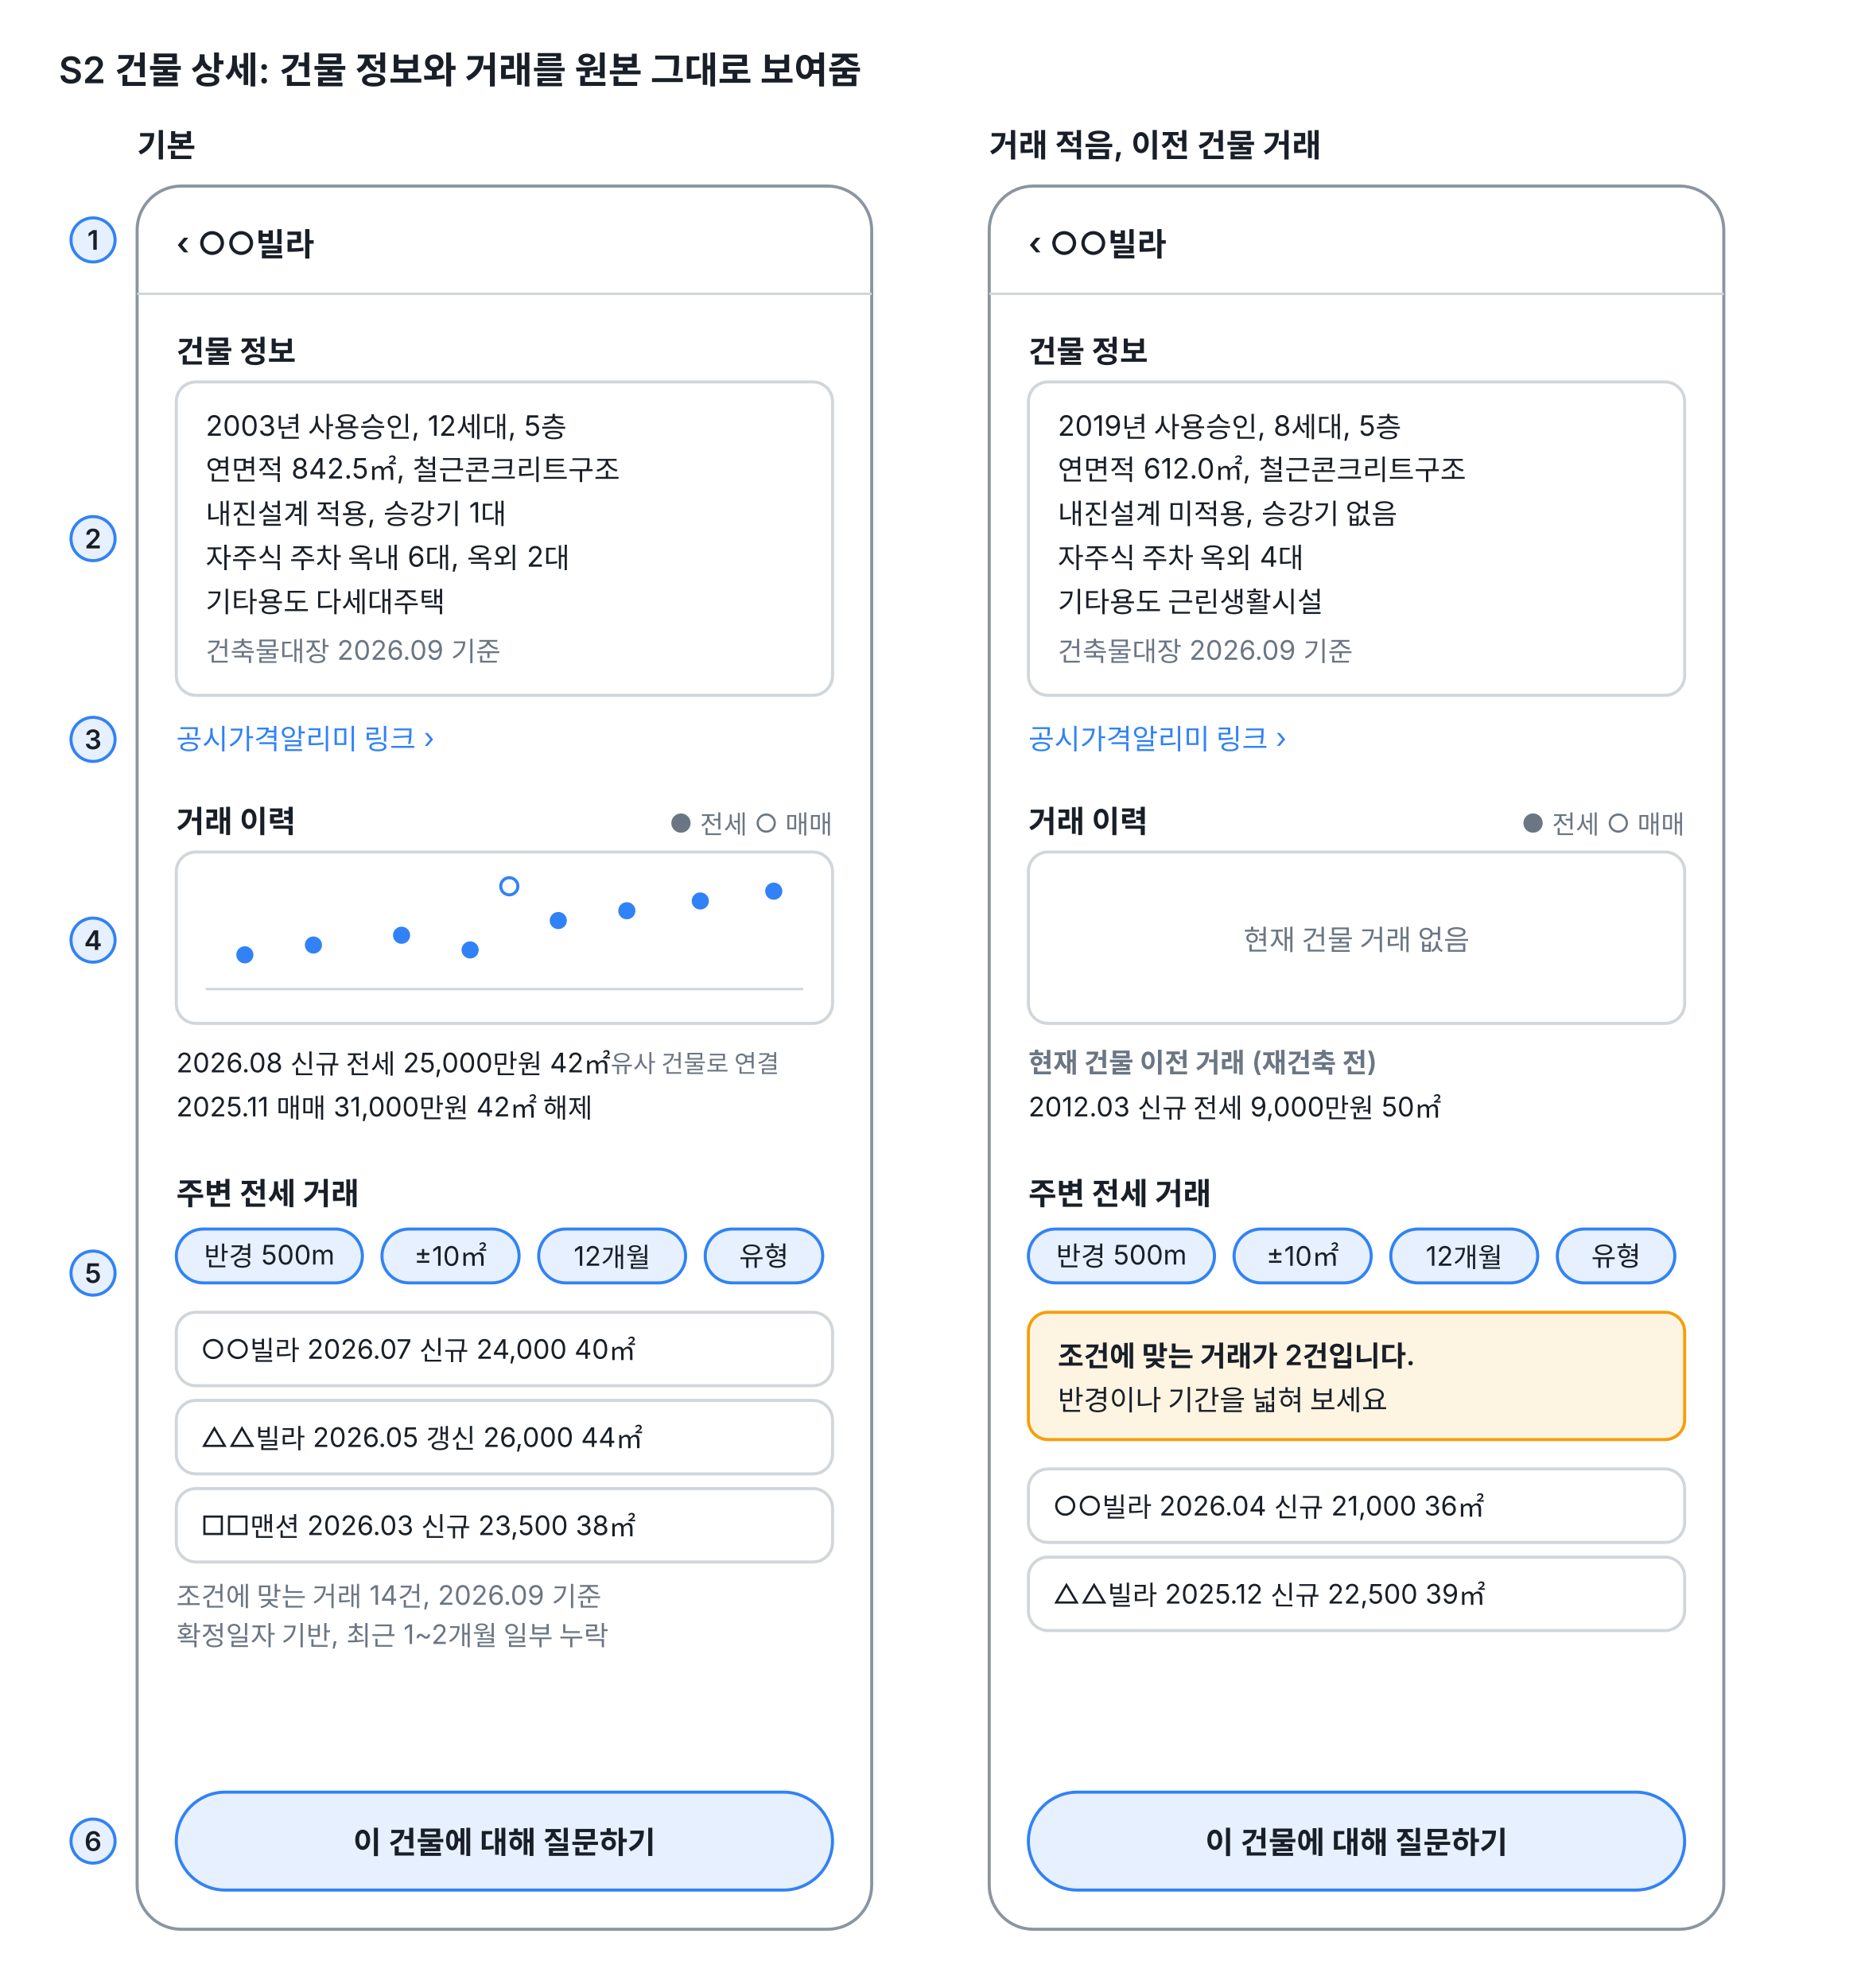
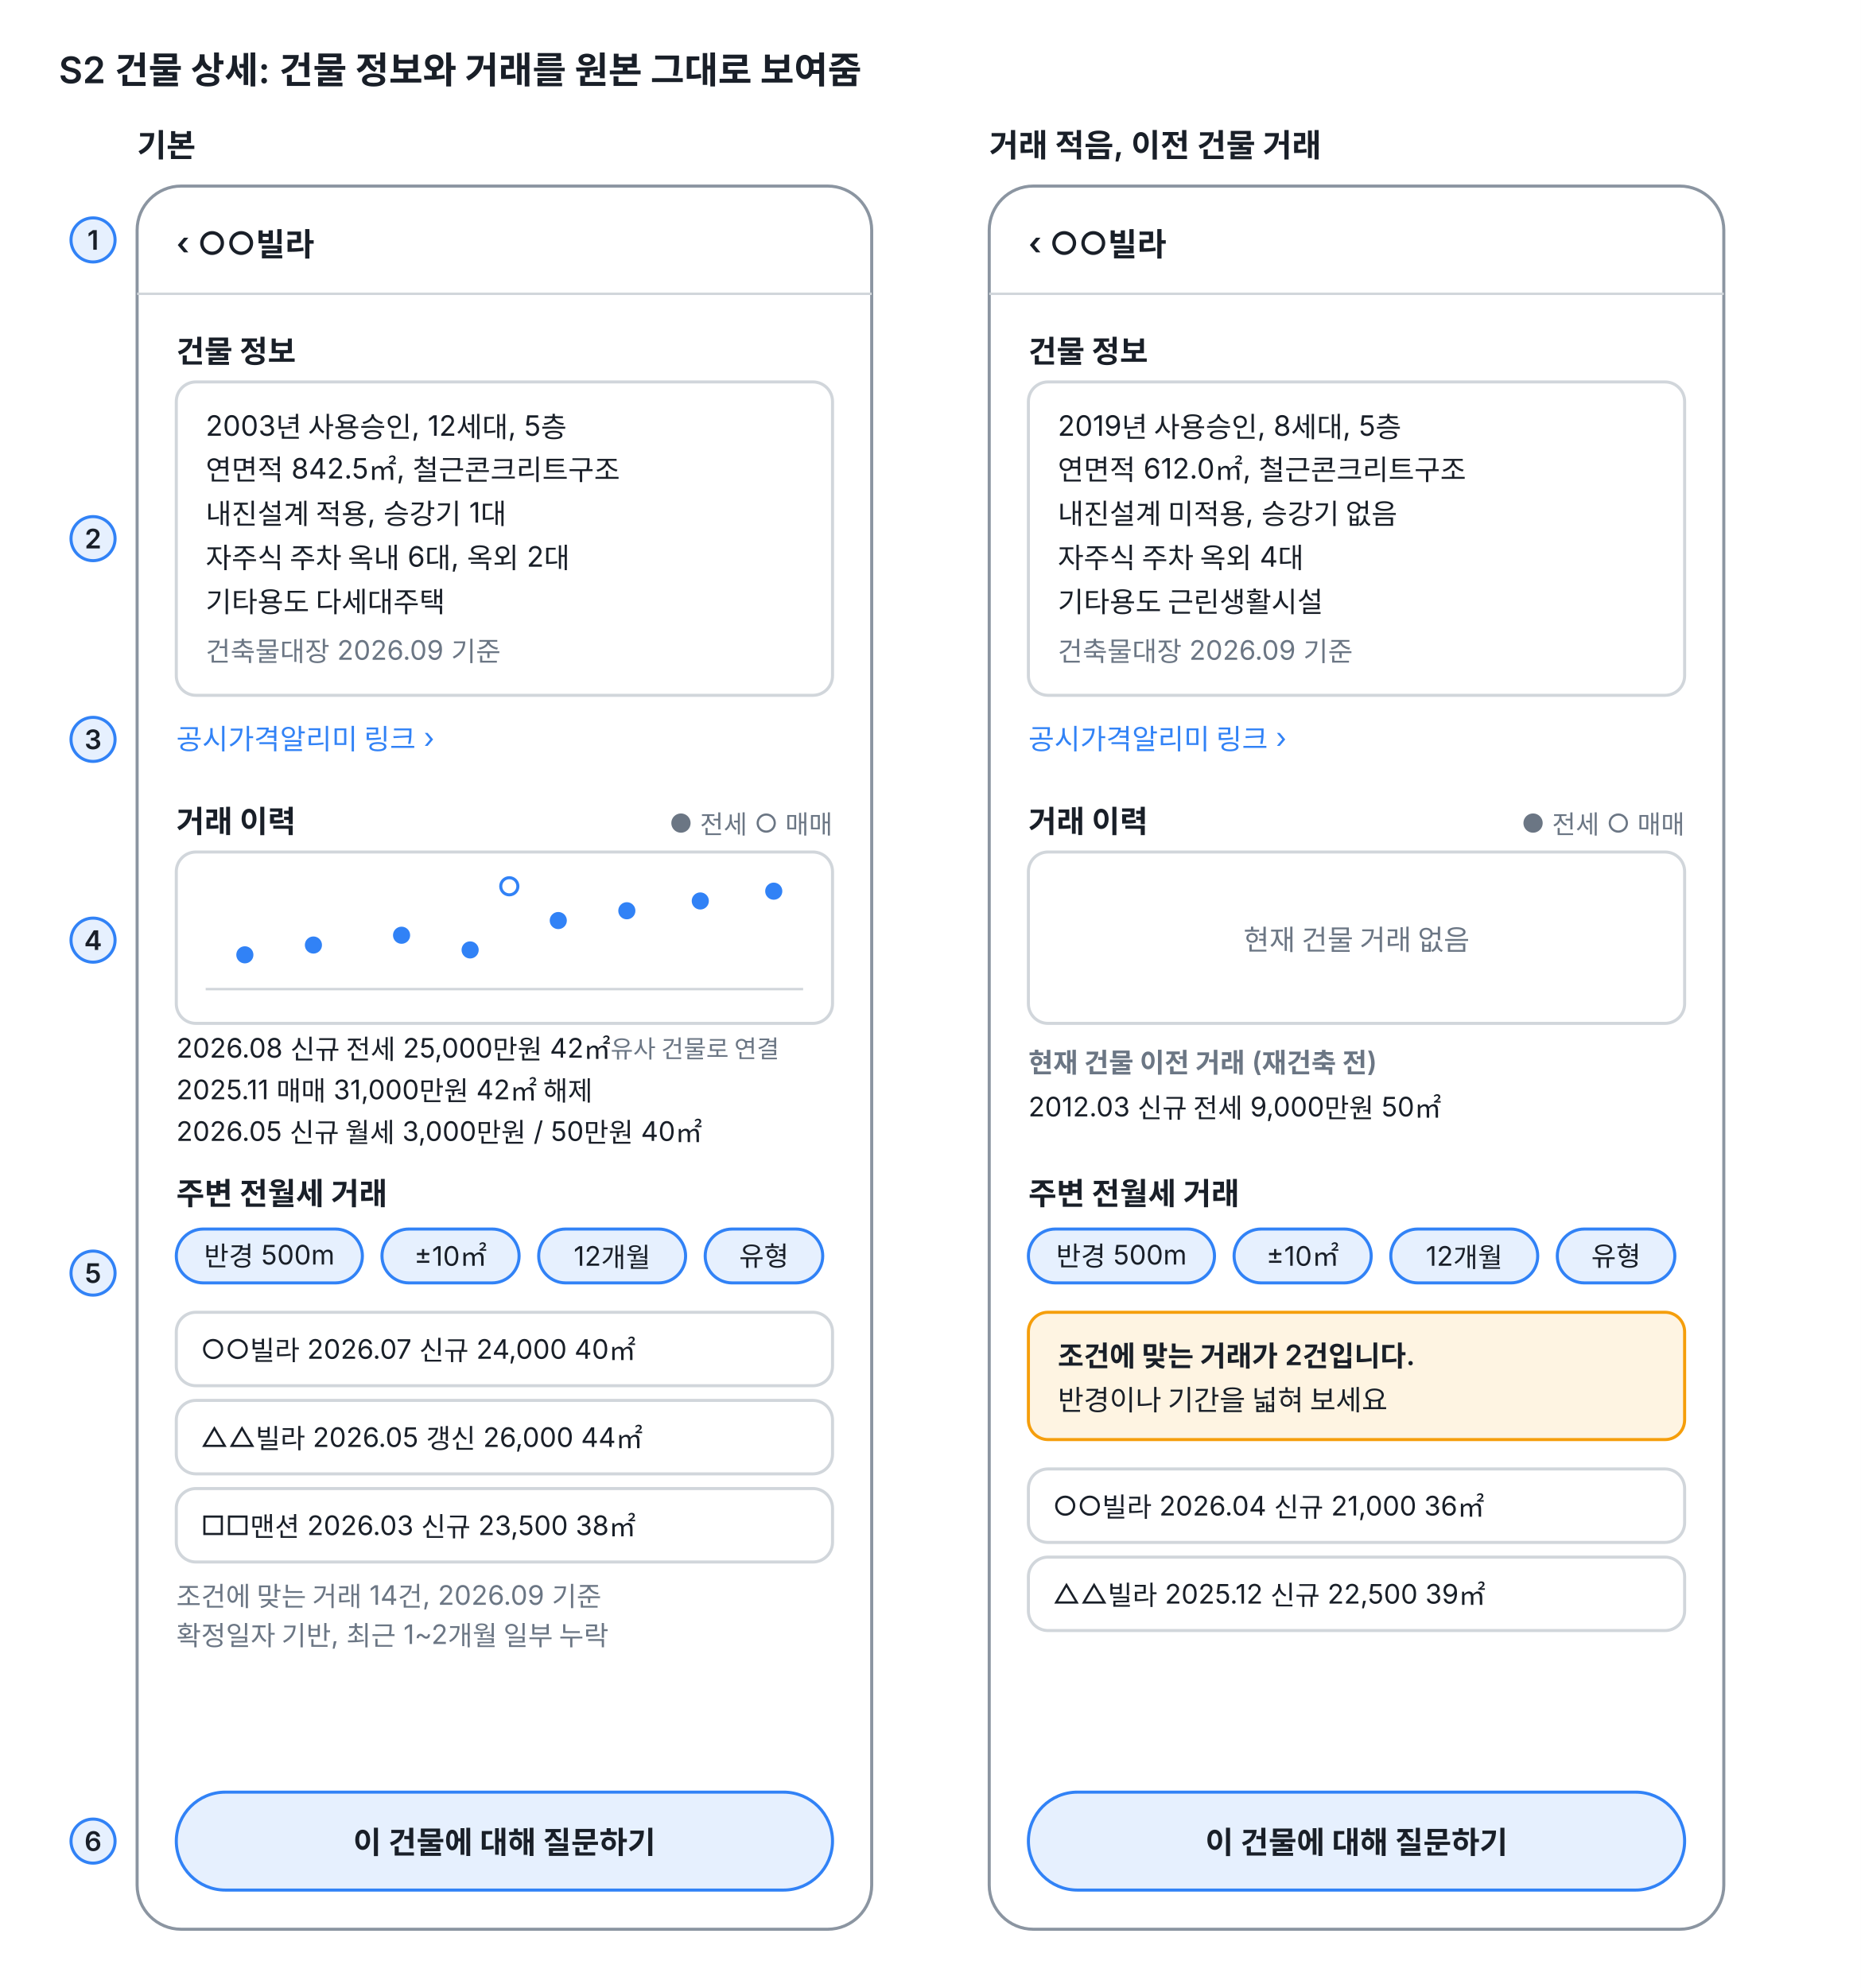
<svg xmlns="http://www.w3.org/2000/svg" font-family="-apple-system, 'Apple SD Gothic Neo', 'Noto Sans KR', sans-serif" viewBox="0 0 760 812" role="img" aria-label="S2 건물 상세: 건물 정보와 거래를 원본 그대로 보여줌" font-size="12">
  <rect width="100%" height="100%" fill="#ffffff" />
  <text x="24" y="34" font-size="15" font-weight="600" fill="#191f28">S2 건물 상세: 건물 정보와 거래를 원본 그대로 보여줌</text>
  <text x="56" y="64" font-size="13" font-weight="600" fill="#191f28">기본</text>
  <text x="404" y="64" font-size="13" font-weight="600" fill="#191f28">거래 적음, 이전 건물 거래</text>
  <g>
    <rect x="56" y="76" width="300" height="712" rx="18" fill="none" stroke="#8b95a1" stroke-width="1.25" />
    <line x1="56" x2="356" y1="120" y2="120" stroke="#d1d6db" />
    <text x="72" y="104" font-size="13" font-weight="600" fill="#191f28">‹ ○○빌라</text>
    <text x="72" y="148" font-size="12.5" font-weight="600" fill="#191f28">건물 정보</text>
    <rect x="72" y="156" width="268" height="128" rx="8" fill="none" stroke="#d1d6db" stroke-width="1.25" />
    <text x="84" y="178" font-size="11.5" fill="#191f28">2003년 사용승인, 12세대, 5층</text>
    <text x="84" y="196" font-size="11.5" fill="#191f28">연면적 842.5㎡, 철근콘크리트구조</text>
    <text x="84" y="214" font-size="11.5" fill="#191f28">내진설계 적용, 승강기 1대</text>
    <text x="84" y="232" font-size="11.5" fill="#191f28">자주식 주차 옥내 6대, 옥외 2대</text>
    <text x="84" y="250" font-size="11.5" fill="#191f28">기타용도 다세대주택</text>
    <text x="84" y="270" font-size="11" fill="#6b7684">건축물대장 2026.09 기준</text>
    <text x="72" y="306" font-size="11.5" fill="#3182f6">공시가격알리미 링크 ›</text>
    <text x="72" y="340" font-size="12.5" font-weight="600" fill="#191f28">거래 이력</text>
    <text x="340" y="340" font-size="10.5" text-anchor="end" fill="#6b7684">● 전세  ○ 매매</text>
    <rect x="72" y="348" width="268" height="70" rx="8" fill="none" stroke="#d1d6db" stroke-width="1.25" />
    <line x1="84" x2="328" y1="404" y2="404" stroke="#d1d6db" />
    <circle cx="100" cy="390" r="3.5" fill="#3182f6" />
    <circle cx="128" cy="386" r="3.5" fill="#3182f6" />
    <circle cx="164" cy="382" r="3.5" fill="#3182f6" />
    <circle cx="192" cy="388" r="3.5" fill="#3182f6" />
    <circle cx="228" cy="376" r="3.5" fill="#3182f6" />
    <circle cx="256" cy="372" r="3.5" fill="#3182f6" />
    <circle cx="286" cy="368" r="3.5" fill="#3182f6" />
    <circle cx="316" cy="364" r="3.5" fill="#3182f6" />
    <circle cx="208" cy="362" r="3.5" fill="none" stroke="#3182f6" stroke-width="1.25" />
-     <text x="72" y="438" font-size="11" fill="#191f28">2026.08  신규 전세  25,000만원  42㎡<tspan fill="#6b7684" font-size="10">  유사 건물로 연결</tspan>
+     <text x="72" y="432" font-size="11" fill="#191f28">2026.08  신규 전세  25,000만원  42㎡<tspan fill="#6b7684" font-size="10">  유사 건물로 연결</tspan>
    </text>
-     <text x="72" y="456" font-size="11" fill="#191f28">2025.11  매매  31,000만원  42㎡  해제</text>
-     <text x="72" y="492" font-size="12.5" font-weight="600" fill="#191f28">주변 전세 거래</text>
+     <text x="72" y="449" font-size="11" fill="#191f28">2025.11  매매  31,000만원  42㎡  해제</text>
+     <text x="72" y="466" font-size="11" fill="#191f28">2026.05  신규 월세  3,000만원 / 50만원  40㎡</text>
+     <text x="72" y="492" font-size="12.5" font-weight="600" fill="#191f28">주변 전월세 거래</text>
    <rect x="72" y="502" width="76" height="22" rx="11" fill="#3182f6" fill-opacity="0.12" stroke="#3182f6" stroke-width="1.25" />
    <text x="110.0" y="517" font-size="11" text-anchor="middle" fill="#191f28">반경 500m</text>
    <rect x="156" y="502" width="56" height="22" rx="11" fill="#3182f6" fill-opacity="0.12" stroke="#3182f6" stroke-width="1.25" />
    <text x="184.0" y="517" font-size="11" text-anchor="middle" fill="#191f28">±10㎡</text>
    <rect x="220" y="502" width="60" height="22" rx="11" fill="#3182f6" fill-opacity="0.12" stroke="#3182f6" stroke-width="1.25" />
    <text x="250.0" y="517" font-size="11" text-anchor="middle" fill="#191f28">12개월</text>
    <rect x="288" y="502" width="48" height="22" rx="11" fill="#3182f6" fill-opacity="0.12" stroke="#3182f6" stroke-width="1.25" />
    <text x="312.0" y="517" font-size="11" text-anchor="middle" fill="#191f28">유형</text>
    <rect x="72" y="536" width="268" height="30" rx="8" fill="none" stroke="#d1d6db" stroke-width="1.25" />
    <text x="82" y="555" font-size="11" fill="#191f28">○○빌라  2026.07  신규  24,000  40㎡</text>
    <rect x="72" y="572" width="268" height="30" rx="8" fill="none" stroke="#d1d6db" stroke-width="1.25" />
    <text x="82" y="591" font-size="11" fill="#191f28">△△빌라  2026.05  갱신  26,000  44㎡</text>
    <rect x="72" y="608" width="268" height="30" rx="8" fill="none" stroke="#d1d6db" stroke-width="1.25" />
    <text x="82" y="627" font-size="11" fill="#191f28">□□맨션  2026.03  신규  23,500  38㎡</text>
    <text x="72" y="656" font-size="11" fill="#6b7684">조건에 맞는 거래 14건, 2026.09 기준</text>
    <text x="72" y="672" font-size="11" fill="#6b7684">확정일자 기반, 최근 1~2개월 일부 누락</text>
    <rect x="72" y="732" width="268" height="40" rx="20" fill="#3182f6" fill-opacity="0.12" stroke="#3182f6" stroke-width="1.25" />
    <text x="206.0" y="757" font-size="12.5" font-weight="600" text-anchor="middle" fill="#191f28">이 건물에 대해 질문하기</text>
  </g>
  <circle cx="38" cy="98" r="9" fill="#3182f6" fill-opacity="0.12" stroke="#3182f6" stroke-width="1.25" />
  <text x="38" y="102" font-size="11" font-weight="600" text-anchor="middle" fill="#191f28">1</text>
  <circle cx="38" cy="220" r="9" fill="#3182f6" fill-opacity="0.12" stroke="#3182f6" stroke-width="1.25" />
  <text x="38" y="224" font-size="11" font-weight="600" text-anchor="middle" fill="#191f28">2</text>
  <circle cx="38" cy="302" r="9" fill="#3182f6" fill-opacity="0.12" stroke="#3182f6" stroke-width="1.25" />
  <text x="38" y="306" font-size="11" font-weight="600" text-anchor="middle" fill="#191f28">3</text>
  <circle cx="38" cy="384" r="9" fill="#3182f6" fill-opacity="0.12" stroke="#3182f6" stroke-width="1.25" />
  <text x="38" y="388" font-size="11" font-weight="600" text-anchor="middle" fill="#191f28">4</text>
  <circle cx="38" cy="520" r="9" fill="#3182f6" fill-opacity="0.12" stroke="#3182f6" stroke-width="1.25" />
  <text x="38" y="524" font-size="11" font-weight="600" text-anchor="middle" fill="#191f28">5</text>
  <circle cx="38" cy="752" r="9" fill="#3182f6" fill-opacity="0.12" stroke="#3182f6" stroke-width="1.25" />
  <text x="38" y="756" font-size="11" font-weight="600" text-anchor="middle" fill="#191f28">6</text>
  <g>
    <rect x="404" y="76" width="300" height="712" rx="18" fill="none" stroke="#8b95a1" stroke-width="1.25" />
    <line x1="404" x2="704" y1="120" y2="120" stroke="#d1d6db" />
    <text x="420" y="104" font-size="13" font-weight="600" fill="#191f28">‹ ○○빌라</text>
    <text x="420" y="148" font-size="12.5" font-weight="600" fill="#191f28">건물 정보</text>
    <rect x="420" y="156" width="268" height="128" rx="8" fill="none" stroke="#d1d6db" stroke-width="1.25" />
    <text x="432" y="178" font-size="11.5" fill="#191f28">2019년 사용승인, 8세대, 5층</text>
    <text x="432" y="196" font-size="11.5" fill="#191f28">연면적 612.0㎡, 철근콘크리트구조</text>
    <text x="432" y="214" font-size="11.5" fill="#191f28">내진설계 미적용, 승강기 없음</text>
    <text x="432" y="232" font-size="11.5" fill="#191f28">자주식 주차 옥외 4대</text>
    <text x="432" y="250" font-size="11.5" fill="#191f28">기타용도 근린생활시설</text>
    <text x="432" y="270" font-size="11" fill="#6b7684">건축물대장 2026.09 기준</text>
    <text x="420" y="306" font-size="11.5" fill="#3182f6">공시가격알리미 링크 ›</text>
    <text x="420" y="340" font-size="12.5" font-weight="600" fill="#191f28">거래 이력</text>
    <text x="688" y="340" font-size="10.5" text-anchor="end" fill="#6b7684">● 전세  ○ 매매</text>
    <rect x="420" y="348" width="268" height="70" rx="8" fill="none" stroke="#d1d6db" stroke-width="1.25" />
    <text x="554.0" y="388" font-size="11.5" text-anchor="middle" fill="#6b7684">현재 건물 거래 없음</text>
    <text x="420" y="438" font-size="11" font-weight="600" fill="#6b7684">현재 건물 이전 거래 (재건축 전)</text>
    <text x="420" y="456" font-size="11" fill="#191f28">2012.03  신규 전세  9,000만원  50㎡</text>
-     <text x="420" y="492" font-size="12.5" font-weight="600" fill="#191f28">주변 전세 거래</text>
+     <text x="420" y="492" font-size="12.5" font-weight="600" fill="#191f28">주변 전월세 거래</text>
    <rect x="420" y="502" width="76" height="22" rx="11" fill="#3182f6" fill-opacity="0.12" stroke="#3182f6" stroke-width="1.25" />
    <text x="458.0" y="517" font-size="11" text-anchor="middle" fill="#191f28">반경 500m</text>
    <rect x="504" y="502" width="56" height="22" rx="11" fill="#3182f6" fill-opacity="0.12" stroke="#3182f6" stroke-width="1.25" />
    <text x="532.0" y="517" font-size="11" text-anchor="middle" fill="#191f28">±10㎡</text>
    <rect x="568" y="502" width="60" height="22" rx="11" fill="#3182f6" fill-opacity="0.12" stroke="#3182f6" stroke-width="1.25" />
    <text x="598.0" y="517" font-size="11" text-anchor="middle" fill="#191f28">12개월</text>
    <rect x="636" y="502" width="48" height="22" rx="11" fill="#3182f6" fill-opacity="0.12" stroke="#3182f6" stroke-width="1.25" />
    <text x="660.0" y="517" font-size="11" text-anchor="middle" fill="#191f28">유형</text>
    <rect x="420" y="536" width="268" height="52" rx="8" fill="#f59e0b" fill-opacity="0.12" stroke="#f59e0b" stroke-width="1.25" />
    <text x="432" y="558" font-size="11.5" font-weight="600" fill="#191f28">조건에 맞는 거래가 2건입니다.</text>
    <text x="432" y="576" font-size="11.5" fill="#191f28">반경이나 기간을 넓혀 보세요</text>
    <rect x="420" y="600" width="268" height="30" rx="8" fill="none" stroke="#d1d6db" stroke-width="1.25" />
    <text x="430" y="619" font-size="11" fill="#191f28">○○빌라  2026.04  신규  21,000  36㎡</text>
    <rect x="420" y="636" width="268" height="30" rx="8" fill="none" stroke="#d1d6db" stroke-width="1.25" />
    <text x="430" y="655" font-size="11" fill="#191f28">△△빌라  2025.12  신규  22,500  39㎡</text>
    <rect x="420" y="732" width="268" height="40" rx="20" fill="#3182f6" fill-opacity="0.12" stroke="#3182f6" stroke-width="1.25" />
    <text x="554.0" y="757" font-size="12.5" font-weight="600" text-anchor="middle" fill="#191f28">이 건물에 대해 질문하기</text>
  </g>
</svg>
